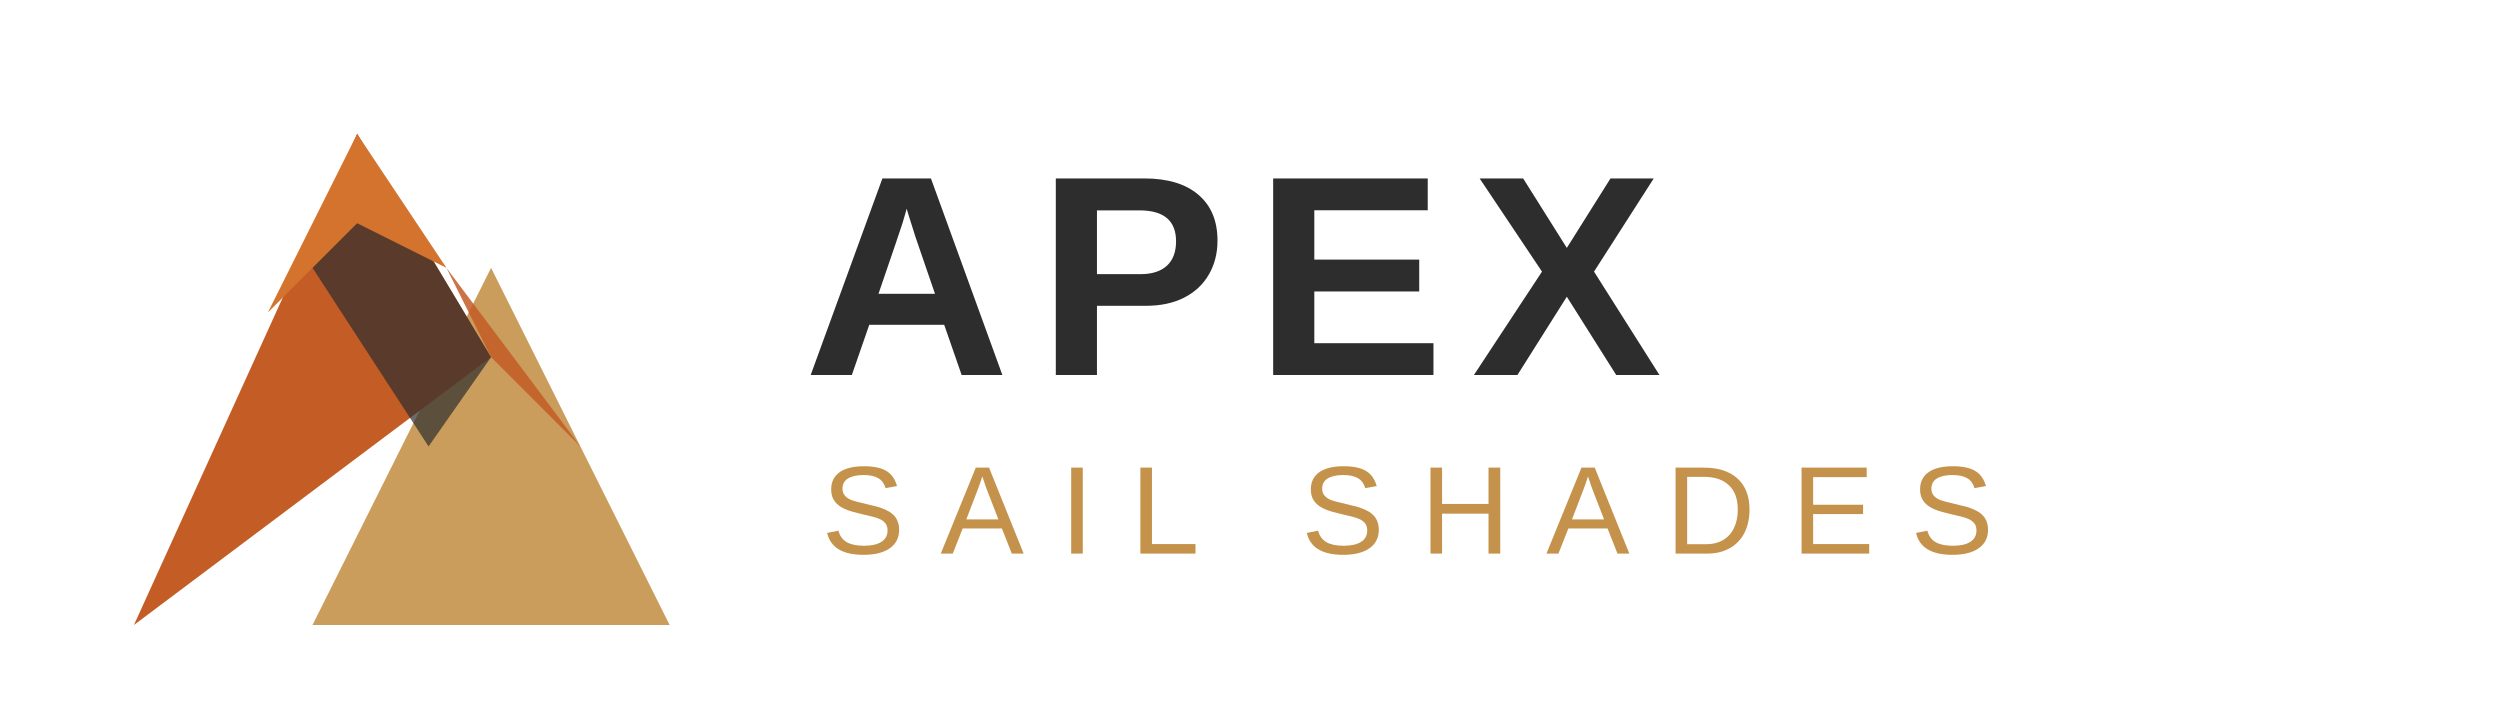
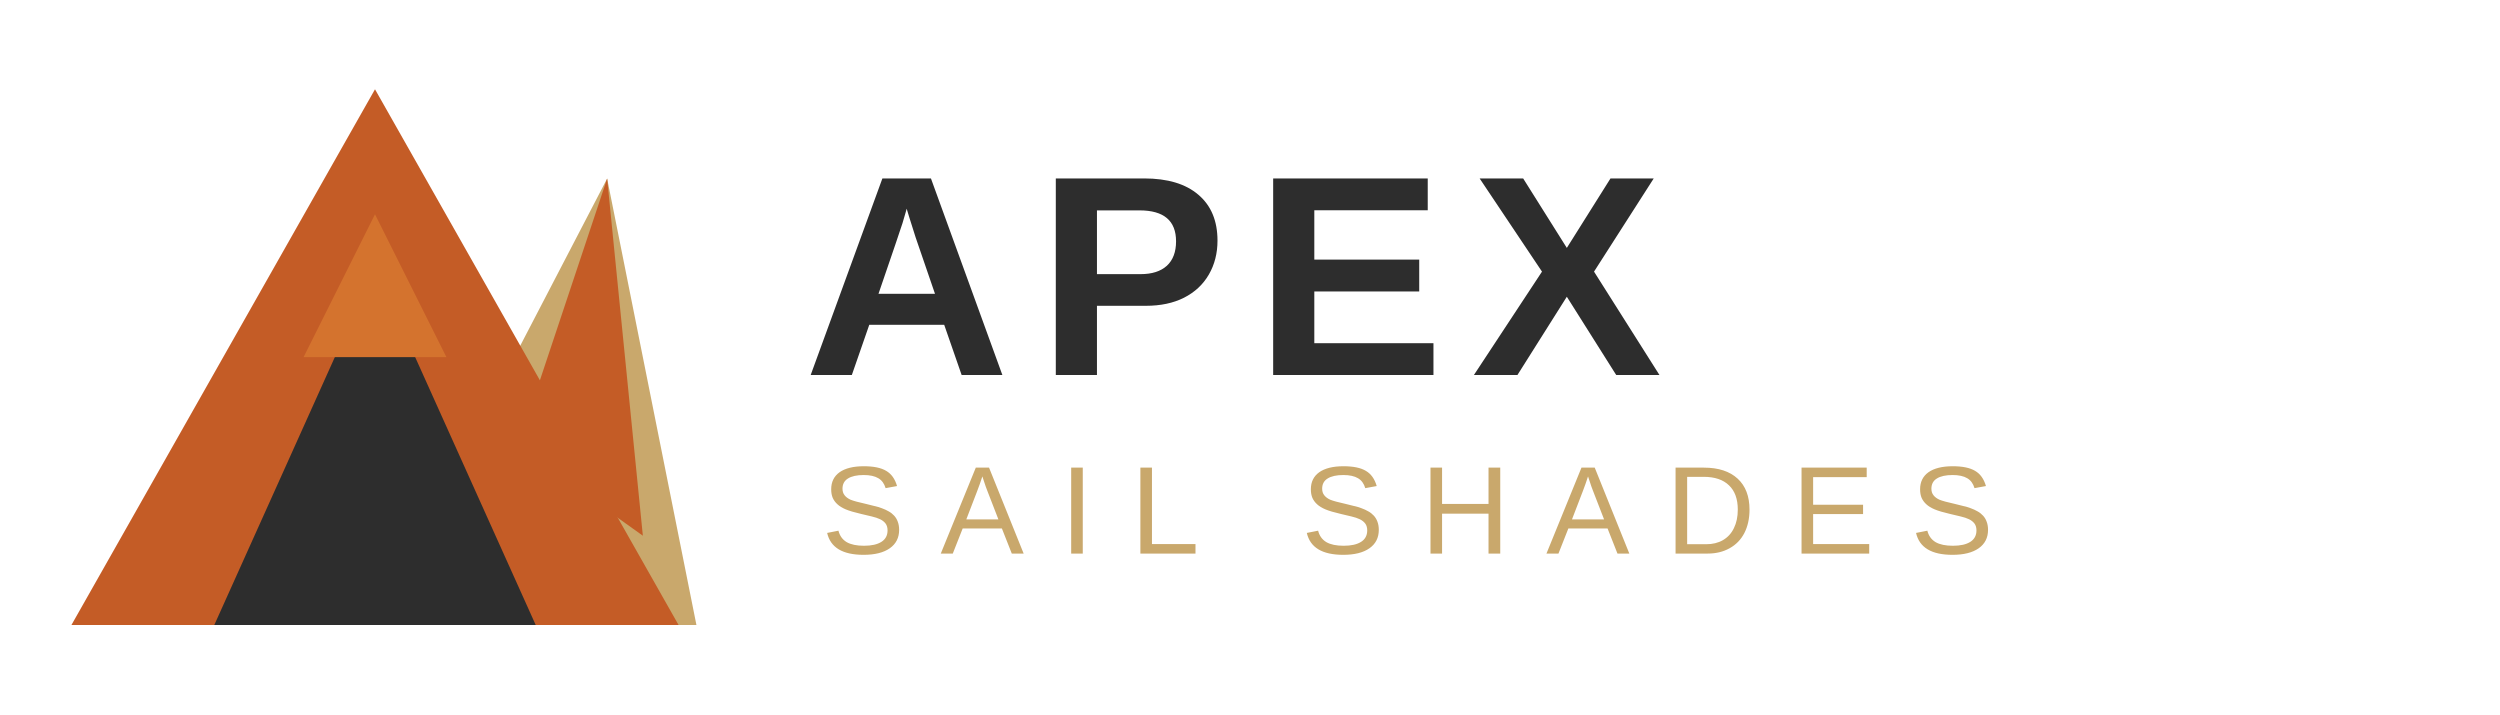
<svg xmlns="http://www.w3.org/2000/svg" viewBox="0 0 280 80" fill="none">
-   <g transform="translate(0, 5)">
-     <polygon points="35,65 55,25 75,65" fill="#C4924A" opacity="0.9" />
-     <polygon points="15,65 40,10 55,35" fill="#C45C26" />
-     <polygon points="40,10 55,35 48,45 35,25" fill="#2D2D2D" opacity="0.7" />
-     <polygon points="30,30 40,10 50,25 40,20" fill="#D4732E" />
-     <polygon points="50,25 65,45 55,35" fill="#C45C26" opacity="0.85" />
+   <g transform="translate(0, 2)">
+     <polygon points="42,68 68,18 78,68" fill="#C9A86C" />
+     <polygon points="8,68 42,8 76,68" fill="#C45C26" />
+     <polygon points="24,68 42,28 60,68" fill="#2D2D2D" />
+     <polygon points="34,38 42,22 50,38" fill="#D4732E" />
+     <polygon points="58,48 68,18 72,58" fill="#C45C26" />
  </g>
  <text x="90" y="42" font-family="'DM Sans', 'Helvetica Neue', Arial, sans-serif" font-weight="800" font-size="32" fill="#2D2D2D" letter-spacing="3">APEX</text>
-   <text x="92" y="62" font-family="'DM Sans', 'Helvetica Neue', Arial, sans-serif" font-weight="500" font-size="14" fill="#C4924A" letter-spacing="4">SAIL SHADES</text>
+   <text x="92" y="62" font-family="'DM Sans', 'Helvetica Neue', Arial, sans-serif" font-weight="500" font-size="14" fill="#C9A86C" letter-spacing="4">SAIL SHADES</text>
</svg>
